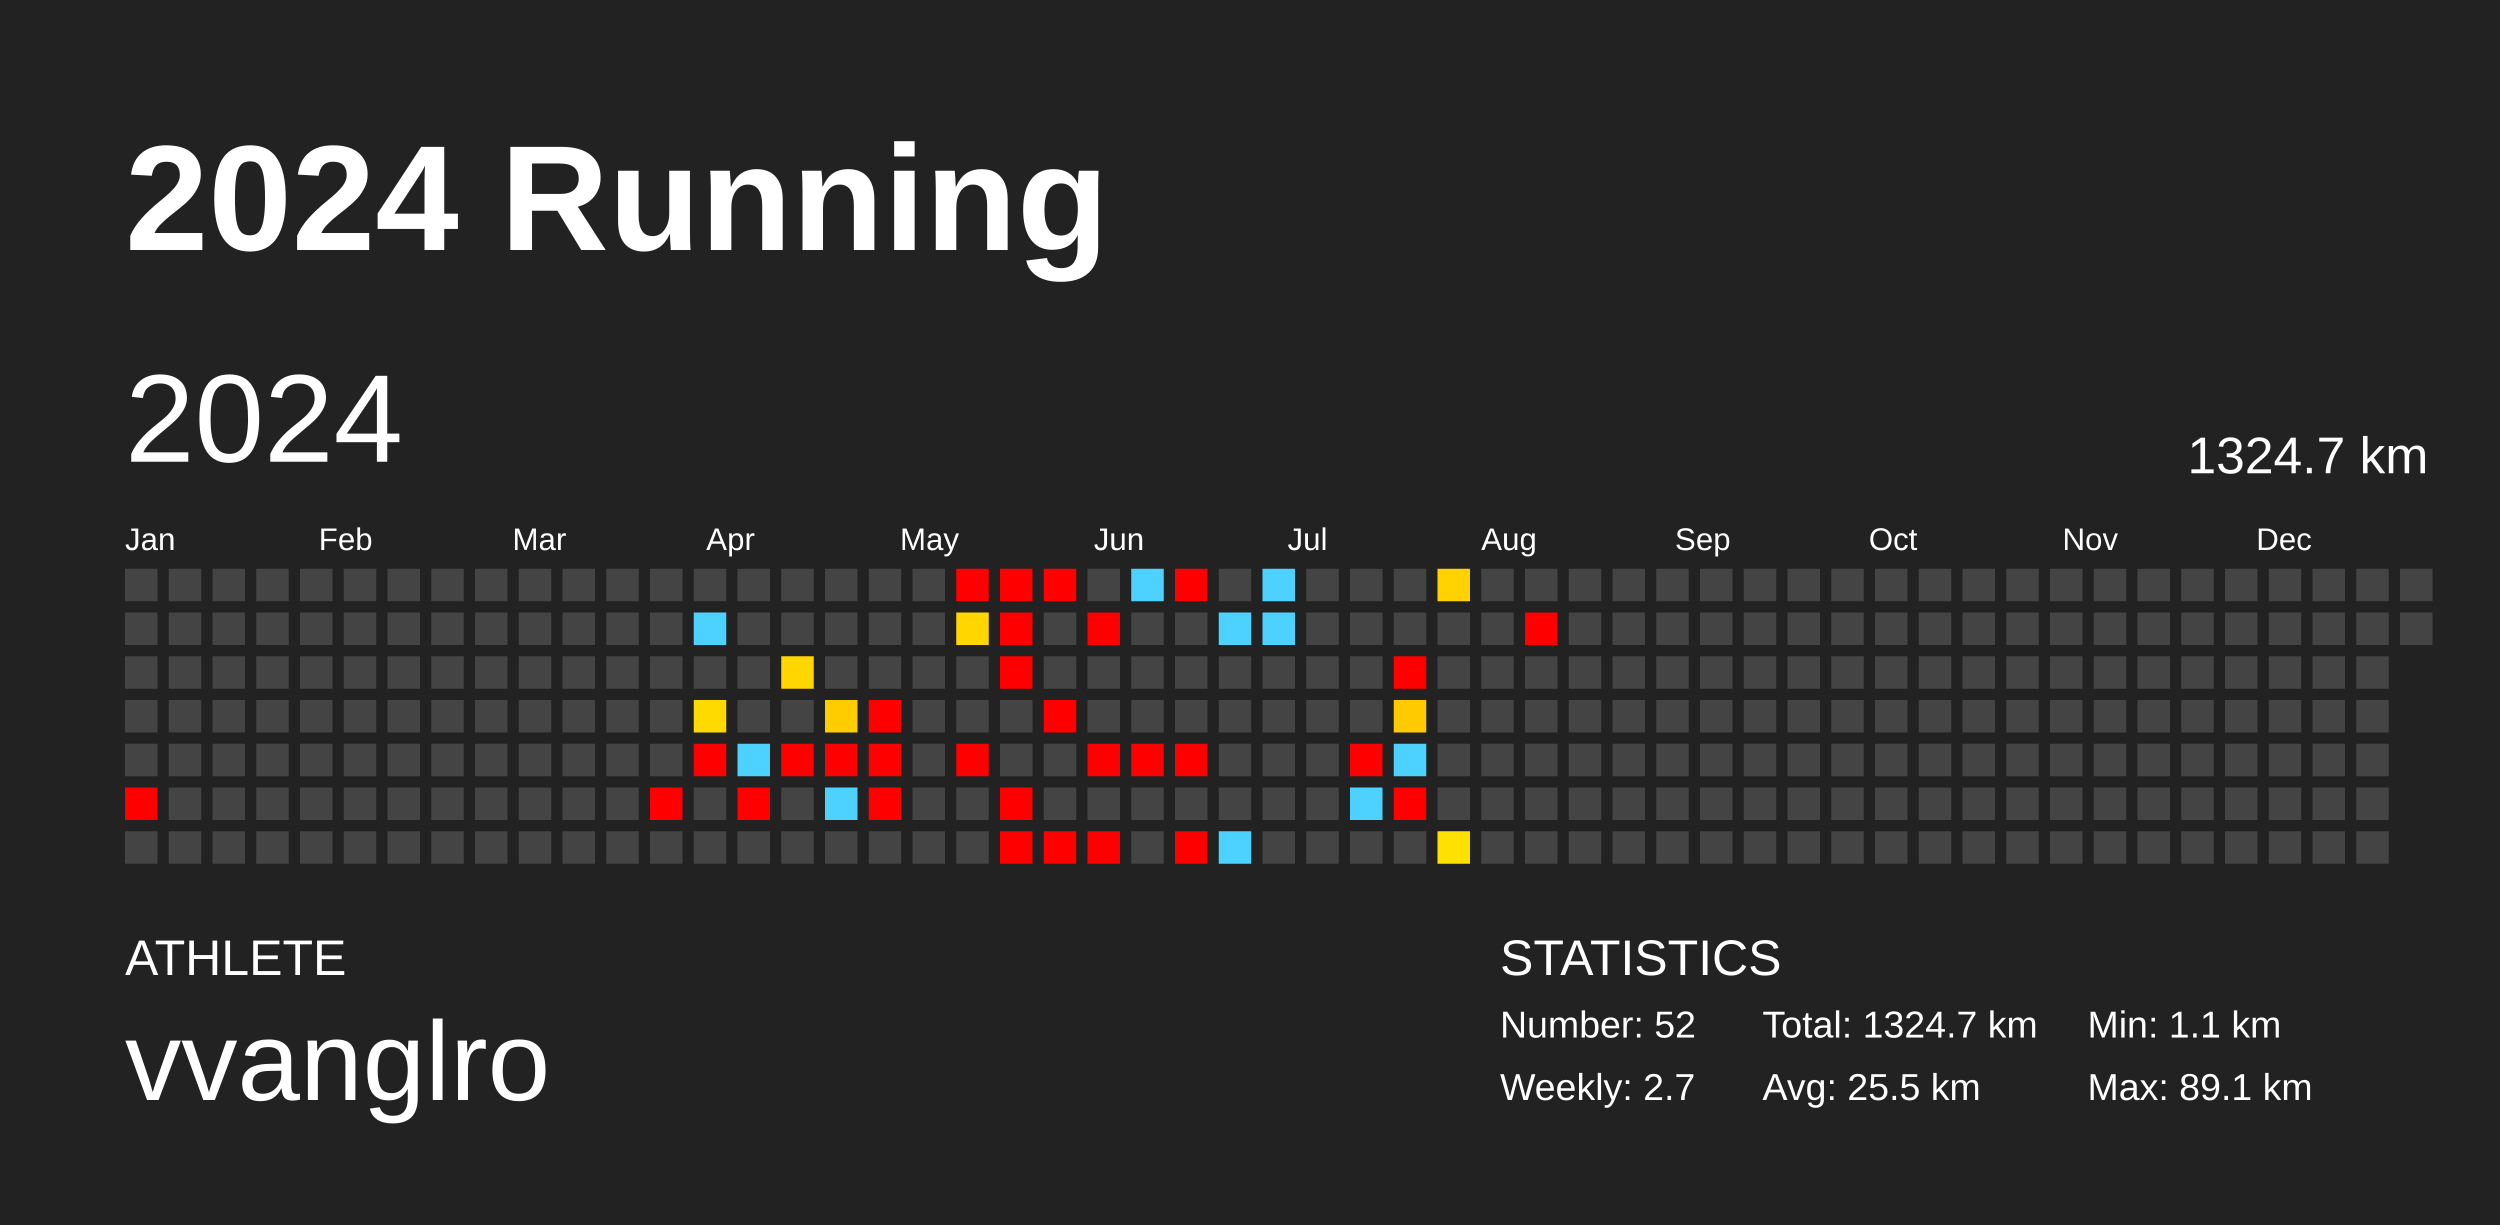
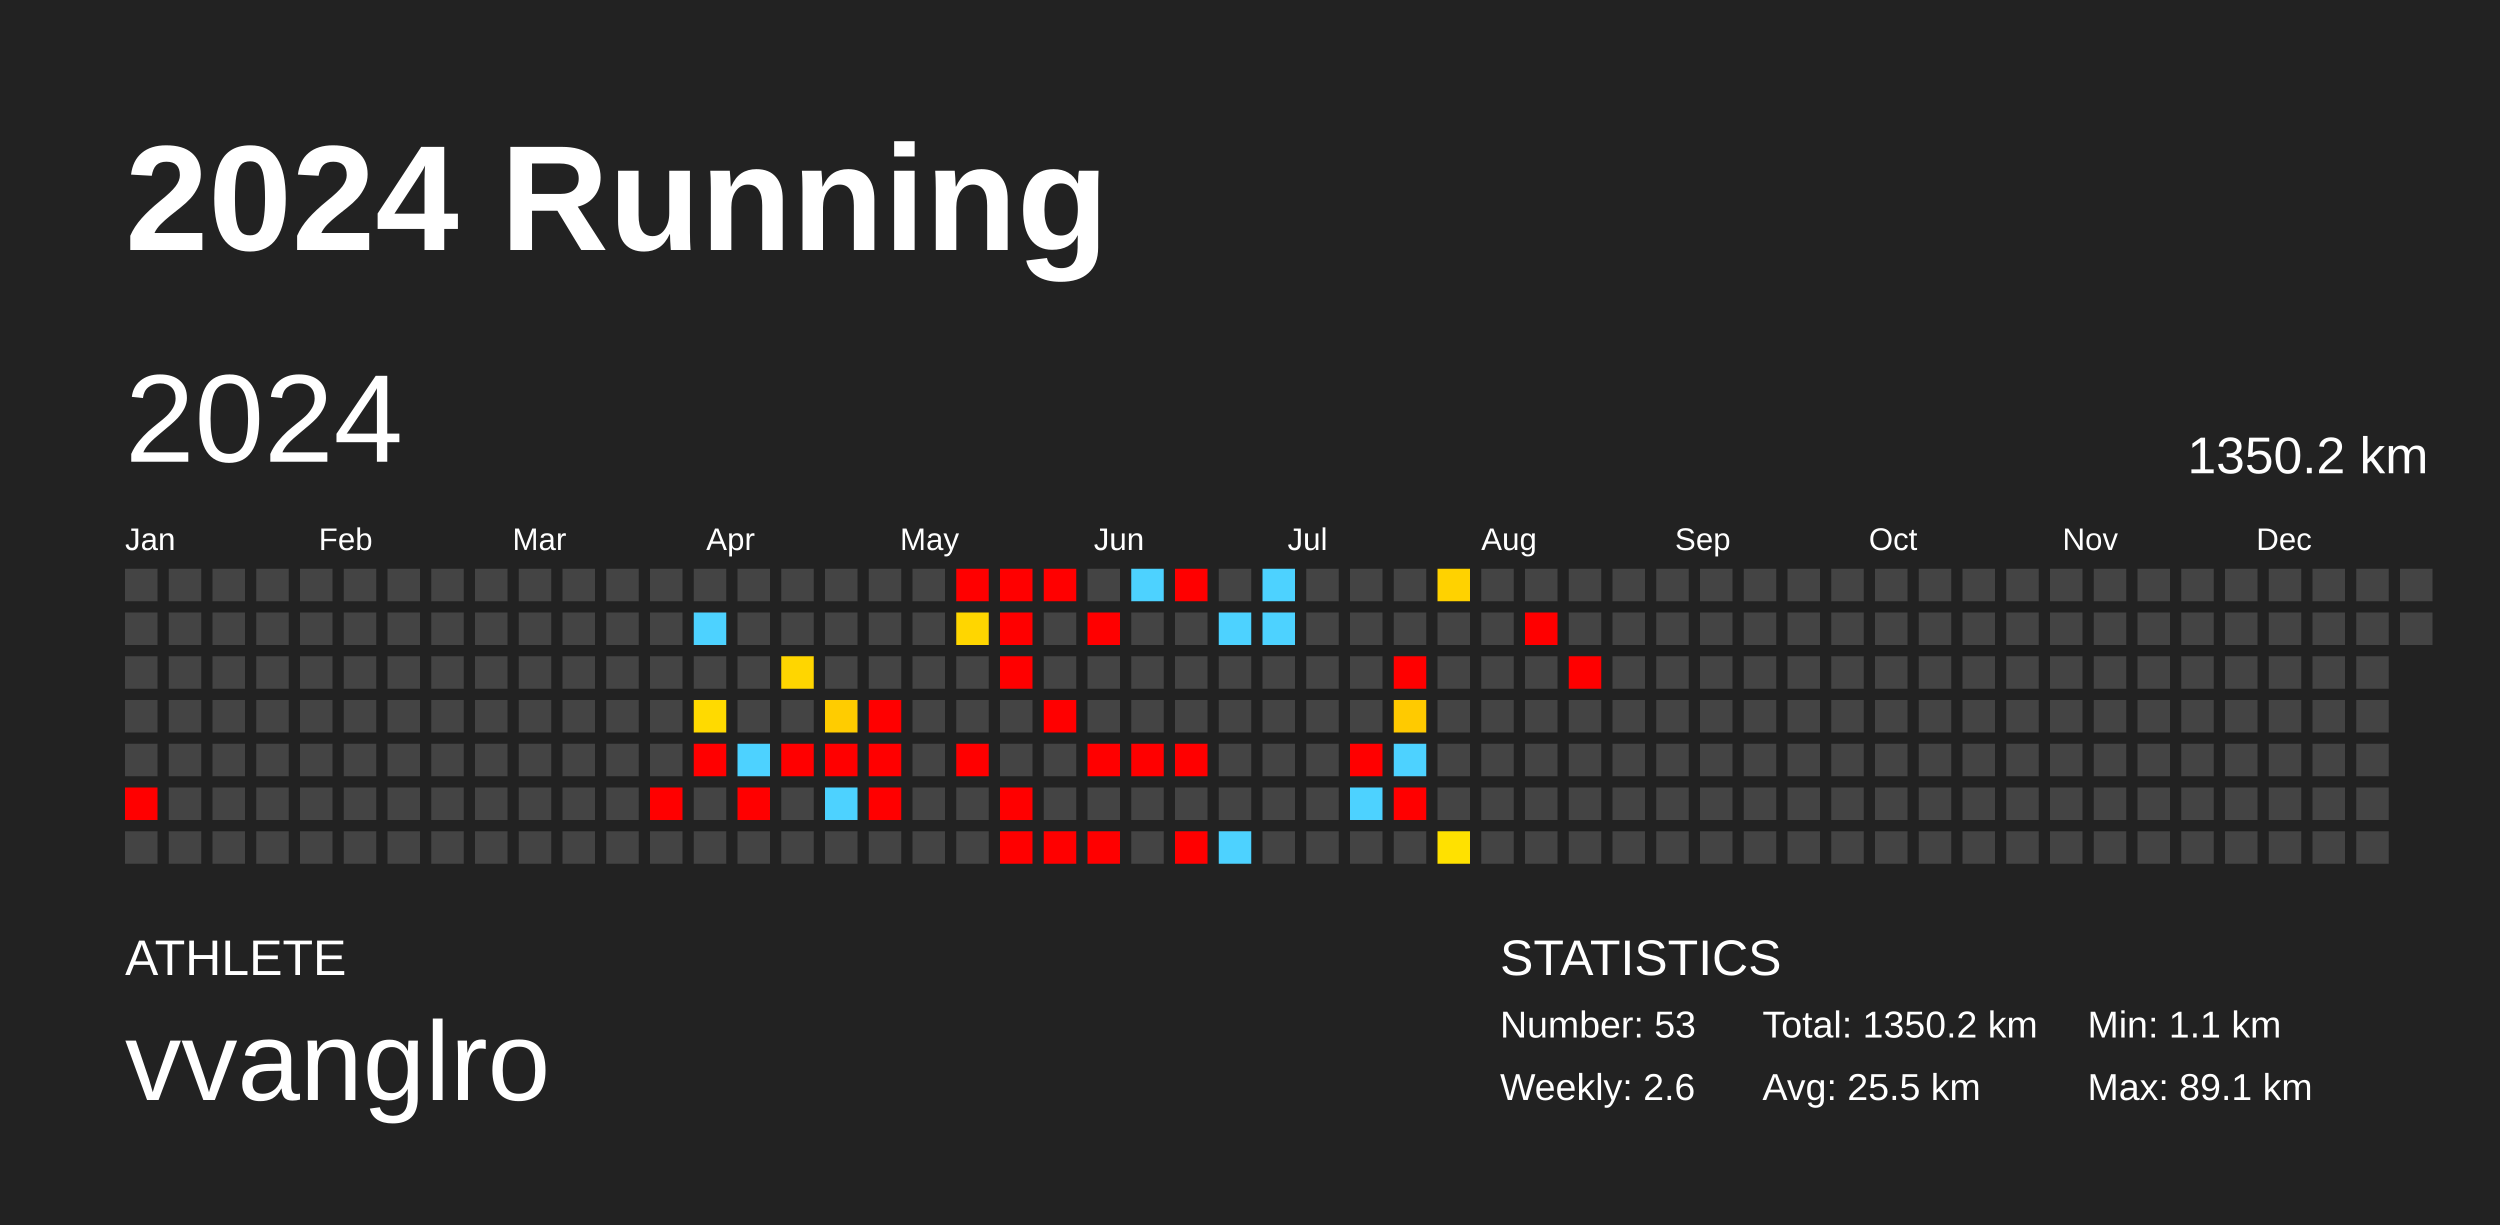
<svg xmlns="http://www.w3.org/2000/svg" baseProfile="full" height="98mm" version="1.1" viewBox="0,0,200,98" width="200mm">
  <defs />
  <rect fill="#222222" height="98" width="200" x="0" y="0" />
  <text fill="#FFFFFF" style="font-size:12px; font-family:Arial; font-weight:bold;" x="10" y="20">2024 Running</text>
  <text fill="#FFFFFF" style="font-size:4px; font-family:Arial" x="10" y="78">ATHLETE</text>
  <text fill="#FFFFFF" style="font-size:9px; font-family:Arial" x="10" y="88">vvanglro</text>
  <text fill="#FFFFFF" style="font-size:4px; font-family:Arial" x="120" y="78">STATISTICS</text>
-   <text fill="#FFFFFF" style="font-size:3px; font-family:Arial" x="120" y="83">Number: 52</text>
-   <text fill="#FFFFFF" style="font-size:3px; font-family:Arial" x="120" y="88">Weekly: 2.7</text>
-   <text fill="#FFFFFF" style="font-size:3px; font-family:Arial" x="141" y="83">Total: 1324.7 km</text>
+   <text fill="#FFFFFF" style="font-size:3px; font-family:Arial" x="120" y="83">Number: 53</text>
+   <text fill="#FFFFFF" style="font-size:3px; font-family:Arial" x="120" y="88">Weekly: 2.6</text>
+   <text fill="#FFFFFF" style="font-size:3px; font-family:Arial" x="141" y="83">Total: 1350.2 km</text>
  <text fill="#FFFFFF" style="font-size:3px; font-family:Arial" x="141" y="88">Avg: 25.5 km</text>
  <text fill="#FFFFFF" style="font-size:3px; font-family:Arial" x="167" y="83">Min: 1.1 km</text>
  <text fill="#FFFFFF" style="font-size:3px; font-family:Arial" x="167" y="88">Max: 89.1 km</text>
  <text dominant-baseline="hanging" fill="#FFFFFF" style="font-size:10.0px; font-family:Arial;" x="10" y="30">2024</text>
-   <text dominant-baseline="hanging" fill="#FFFFFF" style="font-size:4.125px; font-family:Arial;" x="175" y="35">1324.7 km</text>
+   <text dominant-baseline="hanging" fill="#FFFFFF" style="font-size:4.125px; font-family:Arial;" x="175" y="35">1350.2 km</text>
  <text fill="#FFFFFF" style="font-size:2.5px; font-family:Arial" x="10.0" y="44">Jan</text>
  <text fill="#FFFFFF" style="font-size:2.5px; font-family:Arial" x="25.5" y="44">Feb</text>
  <text fill="#FFFFFF" style="font-size:2.5px; font-family:Arial" x="41.0" y="44">Mar</text>
  <text fill="#FFFFFF" style="font-size:2.5px; font-family:Arial" x="56.5" y="44">Apr</text>
  <text fill="#FFFFFF" style="font-size:2.5px; font-family:Arial" x="72.0" y="44">May</text>
  <text fill="#FFFFFF" style="font-size:2.5px; font-family:Arial" x="87.5" y="44">Jun</text>
  <text fill="#FFFFFF" style="font-size:2.5px; font-family:Arial" x="103.0" y="44">Jul</text>
  <text fill="#FFFFFF" style="font-size:2.5px; font-family:Arial" x="118.5" y="44">Aug</text>
  <text fill="#FFFFFF" style="font-size:2.5px; font-family:Arial" x="134.0" y="44">Sep</text>
  <text fill="#FFFFFF" style="font-size:2.5px; font-family:Arial" x="149.5" y="44">Oct</text>
  <text fill="#FFFFFF" style="font-size:2.5px; font-family:Arial" x="165.0" y="44">Nov</text>
  <text fill="#FFFFFF" style="font-size:2.5px; font-family:Arial" x="180.5" y="44">Dec</text>
  <rect fill="#444444" height="2.6" width="2.6" x="10.0" y="45.5" />
  <rect fill="#444444" height="2.6" width="2.6" x="10.0" y="49.0" />
  <rect fill="#444444" height="2.6" width="2.6" x="10.0" y="52.5" />
  <rect fill="#444444" height="2.6" width="2.6" x="10.0" y="56.0" />
  <rect fill="#444444" height="2.6" width="2.6" x="10.0" y="59.5" />
  <rect fill="red" height="2.6" width="2.6" x="10.0" y="63.0" />
  <rect fill="#444444" height="2.6" width="2.6" x="10.0" y="66.5" />
  <rect fill="#444444" height="2.6" width="2.6" x="13.5" y="45.5" />
  <rect fill="#444444" height="2.6" width="2.6" x="13.5" y="49.0" />
  <rect fill="#444444" height="2.6" width="2.6" x="13.5" y="52.5" />
  <rect fill="#444444" height="2.6" width="2.6" x="13.5" y="56.0" />
  <rect fill="#444444" height="2.6" width="2.6" x="13.5" y="59.5" />
  <rect fill="#444444" height="2.6" width="2.6" x="13.5" y="63.0" />
  <rect fill="#444444" height="2.6" width="2.6" x="13.5" y="66.5" />
  <rect fill="#444444" height="2.6" width="2.6" x="17.0" y="45.5" />
  <rect fill="#444444" height="2.6" width="2.6" x="17.0" y="49.0" />
  <rect fill="#444444" height="2.6" width="2.6" x="17.0" y="52.5" />
  <rect fill="#444444" height="2.6" width="2.6" x="17.0" y="56.0" />
  <rect fill="#444444" height="2.6" width="2.6" x="17.0" y="59.5" />
  <rect fill="#444444" height="2.6" width="2.6" x="17.0" y="63.0" />
  <rect fill="#444444" height="2.6" width="2.6" x="17.0" y="66.5" />
  <rect fill="#444444" height="2.6" width="2.6" x="20.5" y="45.5" />
  <rect fill="#444444" height="2.6" width="2.6" x="20.5" y="49.0" />
  <rect fill="#444444" height="2.6" width="2.6" x="20.5" y="52.5" />
  <rect fill="#444444" height="2.6" width="2.6" x="20.5" y="56.0" />
  <rect fill="#444444" height="2.6" width="2.6" x="20.5" y="59.5" />
  <rect fill="#444444" height="2.6" width="2.6" x="20.5" y="63.0" />
  <rect fill="#444444" height="2.6" width="2.6" x="20.5" y="66.5" />
  <rect fill="#444444" height="2.6" width="2.6" x="24.0" y="45.5" />
  <rect fill="#444444" height="2.6" width="2.6" x="24.0" y="49.0" />
  <rect fill="#444444" height="2.6" width="2.6" x="24.0" y="52.5" />
  <rect fill="#444444" height="2.6" width="2.6" x="24.0" y="56.0" />
  <rect fill="#444444" height="2.6" width="2.6" x="24.0" y="59.5" />
  <rect fill="#444444" height="2.6" width="2.6" x="24.0" y="63.0" />
  <rect fill="#444444" height="2.6" width="2.6" x="24.0" y="66.5" />
  <rect fill="#444444" height="2.6" width="2.6" x="27.5" y="45.5" />
  <rect fill="#444444" height="2.6" width="2.6" x="27.5" y="49.0" />
  <rect fill="#444444" height="2.6" width="2.6" x="27.5" y="52.5" />
  <rect fill="#444444" height="2.6" width="2.6" x="27.5" y="56.0" />
  <rect fill="#444444" height="2.6" width="2.6" x="27.5" y="59.5" />
  <rect fill="#444444" height="2.6" width="2.6" x="27.5" y="63.0" />
  <rect fill="#444444" height="2.6" width="2.6" x="27.5" y="66.5" />
  <rect fill="#444444" height="2.6" width="2.6" x="31.0" y="45.5" />
  <rect fill="#444444" height="2.6" width="2.6" x="31.0" y="49.0" />
  <rect fill="#444444" height="2.6" width="2.6" x="31.0" y="52.5" />
  <rect fill="#444444" height="2.6" width="2.6" x="31.0" y="56.0" />
  <rect fill="#444444" height="2.6" width="2.6" x="31.0" y="59.5" />
  <rect fill="#444444" height="2.6" width="2.6" x="31.0" y="63.0" />
  <rect fill="#444444" height="2.6" width="2.6" x="31.0" y="66.5" />
  <rect fill="#444444" height="2.6" width="2.6" x="34.5" y="45.5" />
  <rect fill="#444444" height="2.6" width="2.6" x="34.5" y="49.0" />
  <rect fill="#444444" height="2.6" width="2.6" x="34.5" y="52.5" />
  <rect fill="#444444" height="2.6" width="2.6" x="34.5" y="56.0" />
  <rect fill="#444444" height="2.6" width="2.6" x="34.5" y="59.5" />
  <rect fill="#444444" height="2.6" width="2.6" x="34.5" y="63.0" />
  <rect fill="#444444" height="2.6" width="2.6" x="34.5" y="66.5" />
  <rect fill="#444444" height="2.6" width="2.6" x="38.0" y="45.5" />
  <rect fill="#444444" height="2.6" width="2.6" x="38.0" y="49.0" />
  <rect fill="#444444" height="2.6" width="2.6" x="38.0" y="52.5" />
  <rect fill="#444444" height="2.6" width="2.6" x="38.0" y="56.0" />
  <rect fill="#444444" height="2.6" width="2.6" x="38.0" y="59.5" />
  <rect fill="#444444" height="2.6" width="2.6" x="38.0" y="63.0" />
  <rect fill="#444444" height="2.6" width="2.6" x="38.0" y="66.5" />
  <rect fill="#444444" height="2.6" width="2.6" x="41.5" y="45.5" />
  <rect fill="#444444" height="2.6" width="2.6" x="41.5" y="49.0" />
  <rect fill="#444444" height="2.6" width="2.6" x="41.5" y="52.5" />
  <rect fill="#444444" height="2.6" width="2.6" x="41.5" y="56.0" />
  <rect fill="#444444" height="2.6" width="2.6" x="41.5" y="59.5" />
  <rect fill="#444444" height="2.6" width="2.6" x="41.5" y="63.0" />
  <rect fill="#444444" height="2.6" width="2.6" x="41.5" y="66.5" />
  <rect fill="#444444" height="2.6" width="2.6" x="45.0" y="45.5" />
  <rect fill="#444444" height="2.6" width="2.6" x="45.0" y="49.0" />
  <rect fill="#444444" height="2.6" width="2.6" x="45.0" y="52.5" />
  <rect fill="#444444" height="2.6" width="2.6" x="45.0" y="56.0" />
  <rect fill="#444444" height="2.6" width="2.6" x="45.0" y="59.5" />
  <rect fill="#444444" height="2.6" width="2.6" x="45.0" y="63.0" />
  <rect fill="#444444" height="2.6" width="2.6" x="45.0" y="66.5" />
  <rect fill="#444444" height="2.6" width="2.6" x="48.5" y="45.5" />
  <rect fill="#444444" height="2.6" width="2.6" x="48.5" y="49.0" />
  <rect fill="#444444" height="2.6" width="2.6" x="48.5" y="52.5" />
  <rect fill="#444444" height="2.6" width="2.6" x="48.5" y="56.0" />
  <rect fill="#444444" height="2.6" width="2.6" x="48.5" y="59.5" />
  <rect fill="#444444" height="2.6" width="2.6" x="48.5" y="63.0" />
  <rect fill="#444444" height="2.6" width="2.6" x="48.5" y="66.5" />
  <rect fill="#444444" height="2.6" width="2.6" x="52.0" y="45.5" />
  <rect fill="#444444" height="2.6" width="2.6" x="52.0" y="49.0" />
  <rect fill="#444444" height="2.6" width="2.6" x="52.0" y="52.5" />
  <rect fill="#444444" height="2.6" width="2.6" x="52.0" y="56.0" />
  <rect fill="#444444" height="2.6" width="2.6" x="52.0" y="59.5" />
  <rect fill="red" height="2.6" width="2.6" x="52.0" y="63.0" />
  <rect fill="#444444" height="2.6" width="2.6" x="52.0" y="66.5" />
  <rect fill="#444444" height="2.6" width="2.6" x="55.5" y="45.5" />
  <rect fill="#4dd2ff" height="2.6" width="2.6" x="55.5" y="49.0" />
  <rect fill="#444444" height="2.6" width="2.6" x="55.5" y="52.5" />
  <rect fill="#ffda00" height="2.6" width="2.6" x="55.5" y="56.0" />
  <rect fill="red" height="2.6" width="2.6" x="55.5" y="59.5" />
  <rect fill="#444444" height="2.6" width="2.6" x="55.5" y="63.0" />
  <rect fill="#444444" height="2.6" width="2.6" x="55.5" y="66.5" />
  <rect fill="#444444" height="2.6" width="2.6" x="59.0" y="45.5" />
  <rect fill="#444444" height="2.6" width="2.6" x="59.0" y="49.0" />
  <rect fill="#444444" height="2.6" width="2.6" x="59.0" y="52.5" />
  <rect fill="#444444" height="2.6" width="2.6" x="59.0" y="56.0" />
  <rect fill="#4dd2ff" height="2.6" width="2.6" x="59.0" y="59.5" />
  <rect fill="red" height="2.6" width="2.6" x="59.0" y="63.0" />
  <rect fill="#444444" height="2.6" width="2.6" x="59.0" y="66.5" />
  <rect fill="#444444" height="2.6" width="2.6" x="62.5" y="45.5" />
  <rect fill="#444444" height="2.6" width="2.6" x="62.5" y="49.0" />
  <rect fill="#ffd600" height="2.6" width="2.6" x="62.5" y="52.5" />
  <rect fill="#444444" height="2.6" width="2.6" x="62.5" y="56.0" />
  <rect fill="red" height="2.6" width="2.6" x="62.5" y="59.5" />
  <rect fill="#444444" height="2.6" width="2.6" x="62.5" y="63.0" />
  <rect fill="#444444" height="2.6" width="2.6" x="62.5" y="66.5" />
  <rect fill="#444444" height="2.6" width="2.6" x="66.0" y="45.5" />
  <rect fill="#444444" height="2.6" width="2.6" x="66.0" y="49.0" />
  <rect fill="#444444" height="2.6" width="2.6" x="66.0" y="52.5" />
  <rect fill="#ffcc00" height="2.6" width="2.6" x="66.0" y="56.0" />
  <rect fill="red" height="2.6" width="2.6" x="66.0" y="59.5" />
  <rect fill="#4dd2ff" height="2.6" width="2.6" x="66.0" y="63.0" />
  <rect fill="#444444" height="2.6" width="2.6" x="66.0" y="66.5" />
  <rect fill="#444444" height="2.6" width="2.6" x="69.5" y="45.5" />
  <rect fill="#444444" height="2.6" width="2.6" x="69.5" y="49.0" />
  <rect fill="#444444" height="2.6" width="2.6" x="69.5" y="52.5" />
  <rect fill="red" height="2.6" width="2.6" x="69.5" y="56.0" />
  <rect fill="red" height="2.6" width="2.6" x="69.5" y="59.5" />
  <rect fill="red" height="2.6" width="2.6" x="69.5" y="63.0" />
  <rect fill="#444444" height="2.6" width="2.6" x="69.5" y="66.5" />
  <rect fill="#444444" height="2.6" width="2.6" x="73.0" y="45.5" />
  <rect fill="#444444" height="2.6" width="2.6" x="73.0" y="49.0" />
  <rect fill="#444444" height="2.6" width="2.6" x="73.0" y="52.5" />
  <rect fill="#444444" height="2.6" width="2.6" x="73.0" y="56.0" />
  <rect fill="#444444" height="2.6" width="2.6" x="73.0" y="59.5" />
  <rect fill="#444444" height="2.6" width="2.6" x="73.0" y="63.0" />
  <rect fill="#444444" height="2.6" width="2.6" x="73.0" y="66.5" />
  <rect fill="red" height="2.6" width="2.6" x="76.5" y="45.5" />
  <rect fill="#ffd600" height="2.6" width="2.6" x="76.5" y="49.0" />
  <rect fill="#444444" height="2.6" width="2.6" x="76.5" y="52.5" />
  <rect fill="#444444" height="2.6" width="2.6" x="76.5" y="56.0" />
  <rect fill="red" height="2.6" width="2.6" x="76.5" y="59.5" />
  <rect fill="#444444" height="2.6" width="2.6" x="76.5" y="63.0" />
  <rect fill="#444444" height="2.6" width="2.6" x="76.5" y="66.5" />
  <rect fill="red" height="2.6" width="2.6" x="80.0" y="45.5" />
  <rect fill="red" height="2.6" width="2.6" x="80.0" y="49.0" />
  <rect fill="red" height="2.6" width="2.6" x="80.0" y="52.5" />
  <rect fill="#444444" height="2.6" width="2.6" x="80.0" y="56.0" />
  <rect fill="#444444" height="2.6" width="2.6" x="80.0" y="59.5" />
  <rect fill="red" height="2.6" width="2.6" x="80.0" y="63.0" />
  <rect fill="red" height="2.6" width="2.6" x="80.0" y="66.5" />
  <rect fill="red" height="2.6" width="2.6" x="83.5" y="45.5" />
  <rect fill="#444444" height="2.6" width="2.6" x="83.5" y="49.0" />
  <rect fill="#444444" height="2.6" width="2.6" x="83.5" y="52.5" />
  <rect fill="red" height="2.6" width="2.6" x="83.5" y="56.0" />
  <rect fill="#444444" height="2.6" width="2.6" x="83.5" y="59.5" />
  <rect fill="#444444" height="2.6" width="2.6" x="83.5" y="63.0" />
  <rect fill="red" height="2.6" width="2.6" x="83.5" y="66.5" />
  <rect fill="#444444" height="2.6" width="2.6" x="87.0" y="45.5" />
  <rect fill="red" height="2.6" width="2.6" x="87.0" y="49.0" />
  <rect fill="#444444" height="2.6" width="2.6" x="87.0" y="52.5" />
  <rect fill="#444444" height="2.6" width="2.6" x="87.0" y="56.0" />
  <rect fill="red" height="2.6" width="2.6" x="87.0" y="59.5" />
  <rect fill="#444444" height="2.6" width="2.6" x="87.0" y="63.0" />
  <rect fill="red" height="2.6" width="2.6" x="87.0" y="66.5" />
  <rect fill="#4dd2ff" height="2.6" width="2.6" x="90.5" y="45.5" />
  <rect fill="#444444" height="2.6" width="2.6" x="90.5" y="49.0" />
  <rect fill="#444444" height="2.6" width="2.6" x="90.5" y="52.5" />
  <rect fill="#444444" height="2.6" width="2.6" x="90.5" y="56.0" />
  <rect fill="red" height="2.6" width="2.6" x="90.5" y="59.5" />
  <rect fill="#444444" height="2.6" width="2.6" x="90.5" y="63.0" />
  <rect fill="#444444" height="2.6" width="2.6" x="90.5" y="66.5" />
  <rect fill="red" height="2.6" width="2.6" x="94.0" y="45.5" />
  <rect fill="#444444" height="2.6" width="2.6" x="94.0" y="49.0" />
  <rect fill="#444444" height="2.6" width="2.6" x="94.0" y="52.5" />
  <rect fill="#444444" height="2.6" width="2.6" x="94.0" y="56.0" />
  <rect fill="red" height="2.6" width="2.6" x="94.0" y="59.5" />
  <rect fill="#444444" height="2.6" width="2.6" x="94.0" y="63.0" />
  <rect fill="red" height="2.6" width="2.6" x="94.0" y="66.5" />
  <rect fill="#444444" height="2.6" width="2.6" x="97.5" y="45.5" />
  <rect fill="#4dd2ff" height="2.6" width="2.6" x="97.5" y="49.0" />
  <rect fill="#444444" height="2.6" width="2.6" x="97.5" y="52.5" />
  <rect fill="#444444" height="2.6" width="2.6" x="97.5" y="56.0" />
  <rect fill="#444444" height="2.6" width="2.6" x="97.5" y="59.5" />
  <rect fill="#444444" height="2.6" width="2.6" x="97.5" y="63.0" />
  <rect fill="#4dd2ff" height="2.6" width="2.6" x="97.5" y="66.5" />
  <rect fill="#4dd2ff" height="2.6" width="2.6" x="101.0" y="45.5" />
  <rect fill="#4dd2ff" height="2.6" width="2.6" x="101.0" y="49.0" />
  <rect fill="#444444" height="2.6" width="2.6" x="101.0" y="52.5" />
  <rect fill="#444444" height="2.6" width="2.6" x="101.0" y="56.0" />
  <rect fill="#444444" height="2.6" width="2.6" x="101.0" y="59.5" />
  <rect fill="#444444" height="2.6" width="2.6" x="101.0" y="63.0" />
  <rect fill="#444444" height="2.6" width="2.6" x="101.0" y="66.5" />
  <rect fill="#444444" height="2.6" width="2.6" x="104.5" y="45.5" />
  <rect fill="#444444" height="2.6" width="2.6" x="104.5" y="49.0" />
  <rect fill="#444444" height="2.6" width="2.6" x="104.5" y="52.5" />
  <rect fill="#444444" height="2.6" width="2.6" x="104.5" y="56.0" />
  <rect fill="#444444" height="2.6" width="2.6" x="104.5" y="59.5" />
  <rect fill="#444444" height="2.6" width="2.6" x="104.5" y="63.0" />
  <rect fill="#444444" height="2.6" width="2.6" x="104.5" y="66.5" />
  <rect fill="#444444" height="2.6" width="2.6" x="108.0" y="45.5" />
  <rect fill="#444444" height="2.6" width="2.6" x="108.0" y="49.0" />
  <rect fill="#444444" height="2.6" width="2.6" x="108.0" y="52.5" />
  <rect fill="#444444" height="2.6" width="2.6" x="108.0" y="56.0" />
  <rect fill="red" height="2.6" width="2.6" x="108.0" y="59.5" />
  <rect fill="#4dd2ff" height="2.6" width="2.6" x="108.0" y="63.0" />
  <rect fill="#444444" height="2.6" width="2.6" x="108.0" y="66.5" />
  <rect fill="#444444" height="2.6" width="2.6" x="111.5" y="45.5" />
  <rect fill="#444444" height="2.6" width="2.6" x="111.5" y="49.0" />
  <rect fill="red" height="2.6" width="2.6" x="111.5" y="52.5" />
  <rect fill="#ffca00" height="2.6" width="2.6" x="111.5" y="56.0" />
  <rect fill="#4dd2ff" height="2.6" width="2.6" x="111.5" y="59.5" />
  <rect fill="red" height="2.6" width="2.6" x="111.5" y="63.0" />
  <rect fill="#444444" height="2.6" width="2.6" x="111.5" y="66.5" />
  <rect fill="#ffd200" height="2.6" width="2.6" x="115.0" y="45.5" />
  <rect fill="#444444" height="2.6" width="2.6" x="115.0" y="49.0" />
  <rect fill="#444444" height="2.6" width="2.6" x="115.0" y="52.5" />
  <rect fill="#444444" height="2.6" width="2.6" x="115.0" y="56.0" />
  <rect fill="#444444" height="2.6" width="2.6" x="115.0" y="59.5" />
  <rect fill="#444444" height="2.6" width="2.6" x="115.0" y="63.0" />
  <rect fill="#ffe100" height="2.6" width="2.6" x="115.0" y="66.5" />
  <rect fill="#444444" height="2.6" width="2.6" x="118.5" y="45.5" />
  <rect fill="#444444" height="2.6" width="2.6" x="118.5" y="49.0" />
  <rect fill="#444444" height="2.6" width="2.6" x="118.5" y="52.5" />
  <rect fill="#444444" height="2.6" width="2.6" x="118.5" y="56.0" />
  <rect fill="#444444" height="2.6" width="2.6" x="118.5" y="59.5" />
  <rect fill="#444444" height="2.6" width="2.6" x="118.5" y="63.0" />
  <rect fill="#444444" height="2.6" width="2.6" x="118.5" y="66.5" />
  <rect fill="#444444" height="2.6" width="2.6" x="122.0" y="45.5" />
  <rect fill="red" height="2.6" width="2.6" x="122.0" y="49.0" />
  <rect fill="#444444" height="2.6" width="2.6" x="122.0" y="52.5" />
  <rect fill="#444444" height="2.6" width="2.6" x="122.0" y="56.0" />
  <rect fill="#444444" height="2.6" width="2.6" x="122.0" y="59.5" />
  <rect fill="#444444" height="2.6" width="2.6" x="122.0" y="63.0" />
  <rect fill="#444444" height="2.6" width="2.6" x="122.0" y="66.5" />
  <rect fill="#444444" height="2.6" width="2.6" x="125.5" y="45.5" />
  <rect fill="#444444" height="2.6" width="2.6" x="125.5" y="49.0" />
-   <rect fill="#444444" height="2.6" width="2.6" x="125.5" y="52.5" />
+   <rect fill="red" height="2.6" width="2.6" x="125.5" y="52.5" />
  <rect fill="#444444" height="2.6" width="2.6" x="125.5" y="56.0" />
  <rect fill="#444444" height="2.6" width="2.6" x="125.5" y="59.5" />
  <rect fill="#444444" height="2.6" width="2.6" x="125.5" y="63.0" />
  <rect fill="#444444" height="2.6" width="2.6" x="125.5" y="66.5" />
  <rect fill="#444444" height="2.6" width="2.6" x="129.0" y="45.5" />
  <rect fill="#444444" height="2.6" width="2.6" x="129.0" y="49.0" />
  <rect fill="#444444" height="2.6" width="2.6" x="129.0" y="52.5" />
  <rect fill="#444444" height="2.6" width="2.6" x="129.0" y="56.0" />
  <rect fill="#444444" height="2.6" width="2.6" x="129.0" y="59.5" />
  <rect fill="#444444" height="2.6" width="2.6" x="129.0" y="63.0" />
  <rect fill="#444444" height="2.6" width="2.6" x="129.0" y="66.5" />
  <rect fill="#444444" height="2.6" width="2.6" x="132.5" y="45.5" />
  <rect fill="#444444" height="2.6" width="2.6" x="132.5" y="49.0" />
  <rect fill="#444444" height="2.6" width="2.6" x="132.5" y="52.5" />
  <rect fill="#444444" height="2.6" width="2.6" x="132.5" y="56.0" />
  <rect fill="#444444" height="2.6" width="2.6" x="132.5" y="59.5" />
  <rect fill="#444444" height="2.6" width="2.6" x="132.5" y="63.0" />
  <rect fill="#444444" height="2.6" width="2.6" x="132.5" y="66.5" />
  <rect fill="#444444" height="2.6" width="2.6" x="136.0" y="45.5" />
  <rect fill="#444444" height="2.6" width="2.6" x="136.0" y="49.0" />
  <rect fill="#444444" height="2.6" width="2.6" x="136.0" y="52.5" />
  <rect fill="#444444" height="2.6" width="2.6" x="136.0" y="56.0" />
  <rect fill="#444444" height="2.6" width="2.6" x="136.0" y="59.5" />
  <rect fill="#444444" height="2.6" width="2.6" x="136.0" y="63.0" />
  <rect fill="#444444" height="2.6" width="2.6" x="136.0" y="66.5" />
  <rect fill="#444444" height="2.6" width="2.6" x="139.5" y="45.5" />
  <rect fill="#444444" height="2.6" width="2.6" x="139.5" y="49.0" />
  <rect fill="#444444" height="2.6" width="2.6" x="139.5" y="52.5" />
  <rect fill="#444444" height="2.6" width="2.6" x="139.5" y="56.0" />
  <rect fill="#444444" height="2.6" width="2.6" x="139.5" y="59.5" />
  <rect fill="#444444" height="2.6" width="2.6" x="139.5" y="63.0" />
  <rect fill="#444444" height="2.6" width="2.6" x="139.5" y="66.5" />
  <rect fill="#444444" height="2.6" width="2.6" x="143.0" y="45.5" />
  <rect fill="#444444" height="2.6" width="2.6" x="143.0" y="49.0" />
  <rect fill="#444444" height="2.6" width="2.6" x="143.0" y="52.5" />
  <rect fill="#444444" height="2.6" width="2.6" x="143.0" y="56.0" />
  <rect fill="#444444" height="2.6" width="2.6" x="143.0" y="59.5" />
  <rect fill="#444444" height="2.6" width="2.6" x="143.0" y="63.0" />
  <rect fill="#444444" height="2.6" width="2.6" x="143.0" y="66.5" />
  <rect fill="#444444" height="2.6" width="2.6" x="146.5" y="45.5" />
  <rect fill="#444444" height="2.6" width="2.6" x="146.5" y="49.0" />
  <rect fill="#444444" height="2.6" width="2.6" x="146.5" y="52.5" />
  <rect fill="#444444" height="2.6" width="2.6" x="146.5" y="56.0" />
  <rect fill="#444444" height="2.6" width="2.6" x="146.5" y="59.5" />
  <rect fill="#444444" height="2.6" width="2.6" x="146.5" y="63.0" />
  <rect fill="#444444" height="2.6" width="2.6" x="146.5" y="66.5" />
  <rect fill="#444444" height="2.6" width="2.6" x="150.0" y="45.5" />
  <rect fill="#444444" height="2.6" width="2.6" x="150.0" y="49.0" />
  <rect fill="#444444" height="2.6" width="2.6" x="150.0" y="52.5" />
  <rect fill="#444444" height="2.6" width="2.6" x="150.0" y="56.0" />
  <rect fill="#444444" height="2.6" width="2.6" x="150.0" y="59.5" />
  <rect fill="#444444" height="2.6" width="2.6" x="150.0" y="63.0" />
  <rect fill="#444444" height="2.6" width="2.6" x="150.0" y="66.5" />
  <rect fill="#444444" height="2.6" width="2.6" x="153.5" y="45.5" />
  <rect fill="#444444" height="2.6" width="2.6" x="153.5" y="49.0" />
  <rect fill="#444444" height="2.6" width="2.6" x="153.5" y="52.5" />
  <rect fill="#444444" height="2.6" width="2.6" x="153.5" y="56.0" />
  <rect fill="#444444" height="2.6" width="2.6" x="153.5" y="59.5" />
  <rect fill="#444444" height="2.6" width="2.6" x="153.5" y="63.0" />
  <rect fill="#444444" height="2.6" width="2.6" x="153.5" y="66.5" />
  <rect fill="#444444" height="2.6" width="2.6" x="157.0" y="45.5" />
  <rect fill="#444444" height="2.6" width="2.6" x="157.0" y="49.0" />
  <rect fill="#444444" height="2.6" width="2.6" x="157.0" y="52.5" />
  <rect fill="#444444" height="2.6" width="2.6" x="157.0" y="56.0" />
  <rect fill="#444444" height="2.6" width="2.6" x="157.0" y="59.5" />
  <rect fill="#444444" height="2.6" width="2.6" x="157.0" y="63.0" />
  <rect fill="#444444" height="2.6" width="2.6" x="157.0" y="66.5" />
  <rect fill="#444444" height="2.6" width="2.6" x="160.5" y="45.5" />
  <rect fill="#444444" height="2.6" width="2.6" x="160.5" y="49.0" />
  <rect fill="#444444" height="2.6" width="2.6" x="160.5" y="52.5" />
  <rect fill="#444444" height="2.6" width="2.6" x="160.5" y="56.0" />
  <rect fill="#444444" height="2.6" width="2.6" x="160.5" y="59.5" />
  <rect fill="#444444" height="2.6" width="2.6" x="160.5" y="63.0" />
  <rect fill="#444444" height="2.6" width="2.6" x="160.5" y="66.5" />
  <rect fill="#444444" height="2.6" width="2.6" x="164.0" y="45.5" />
  <rect fill="#444444" height="2.6" width="2.6" x="164.0" y="49.0" />
  <rect fill="#444444" height="2.6" width="2.6" x="164.0" y="52.5" />
  <rect fill="#444444" height="2.6" width="2.6" x="164.0" y="56.0" />
  <rect fill="#444444" height="2.6" width="2.6" x="164.0" y="59.5" />
  <rect fill="#444444" height="2.6" width="2.6" x="164.0" y="63.0" />
  <rect fill="#444444" height="2.6" width="2.6" x="164.0" y="66.5" />
  <rect fill="#444444" height="2.6" width="2.6" x="167.5" y="45.5" />
  <rect fill="#444444" height="2.6" width="2.6" x="167.5" y="49.0" />
  <rect fill="#444444" height="2.6" width="2.6" x="167.5" y="52.5" />
  <rect fill="#444444" height="2.6" width="2.6" x="167.5" y="56.0" />
  <rect fill="#444444" height="2.6" width="2.6" x="167.5" y="59.5" />
  <rect fill="#444444" height="2.6" width="2.6" x="167.5" y="63.0" />
  <rect fill="#444444" height="2.6" width="2.6" x="167.5" y="66.5" />
  <rect fill="#444444" height="2.6" width="2.6" x="171.0" y="45.5" />
  <rect fill="#444444" height="2.6" width="2.6" x="171.0" y="49.0" />
  <rect fill="#444444" height="2.6" width="2.6" x="171.0" y="52.5" />
  <rect fill="#444444" height="2.6" width="2.6" x="171.0" y="56.0" />
  <rect fill="#444444" height="2.6" width="2.6" x="171.0" y="59.5" />
  <rect fill="#444444" height="2.6" width="2.6" x="171.0" y="63.0" />
  <rect fill="#444444" height="2.6" width="2.6" x="171.0" y="66.5" />
  <rect fill="#444444" height="2.6" width="2.6" x="174.5" y="45.5" />
  <rect fill="#444444" height="2.6" width="2.6" x="174.5" y="49.0" />
  <rect fill="#444444" height="2.6" width="2.6" x="174.5" y="52.5" />
  <rect fill="#444444" height="2.6" width="2.6" x="174.5" y="56.0" />
  <rect fill="#444444" height="2.6" width="2.6" x="174.5" y="59.5" />
  <rect fill="#444444" height="2.6" width="2.6" x="174.5" y="63.0" />
  <rect fill="#444444" height="2.6" width="2.6" x="174.5" y="66.5" />
  <rect fill="#444444" height="2.6" width="2.6" x="178.0" y="45.5" />
  <rect fill="#444444" height="2.6" width="2.6" x="178.0" y="49.0" />
  <rect fill="#444444" height="2.6" width="2.6" x="178.0" y="52.5" />
  <rect fill="#444444" height="2.6" width="2.6" x="178.0" y="56.0" />
  <rect fill="#444444" height="2.6" width="2.6" x="178.0" y="59.5" />
  <rect fill="#444444" height="2.6" width="2.6" x="178.0" y="63.0" />
  <rect fill="#444444" height="2.6" width="2.6" x="178.0" y="66.5" />
  <rect fill="#444444" height="2.6" width="2.6" x="181.5" y="45.5" />
  <rect fill="#444444" height="2.6" width="2.6" x="181.5" y="49.0" />
  <rect fill="#444444" height="2.6" width="2.6" x="181.5" y="52.5" />
  <rect fill="#444444" height="2.6" width="2.6" x="181.5" y="56.0" />
  <rect fill="#444444" height="2.6" width="2.6" x="181.5" y="59.5" />
  <rect fill="#444444" height="2.6" width="2.6" x="181.5" y="63.0" />
  <rect fill="#444444" height="2.6" width="2.6" x="181.5" y="66.5" />
  <rect fill="#444444" height="2.6" width="2.6" x="185.0" y="45.5" />
  <rect fill="#444444" height="2.6" width="2.6" x="185.0" y="49.0" />
  <rect fill="#444444" height="2.6" width="2.6" x="185.0" y="52.5" />
  <rect fill="#444444" height="2.6" width="2.6" x="185.0" y="56.0" />
  <rect fill="#444444" height="2.6" width="2.6" x="185.0" y="59.5" />
  <rect fill="#444444" height="2.6" width="2.6" x="185.0" y="63.0" />
  <rect fill="#444444" height="2.6" width="2.6" x="185.0" y="66.5" />
  <rect fill="#444444" height="2.6" width="2.6" x="188.5" y="45.5" />
  <rect fill="#444444" height="2.6" width="2.6" x="188.5" y="49.0" />
  <rect fill="#444444" height="2.6" width="2.6" x="188.5" y="52.5" />
  <rect fill="#444444" height="2.6" width="2.6" x="188.5" y="56.0" />
  <rect fill="#444444" height="2.6" width="2.6" x="188.5" y="59.5" />
  <rect fill="#444444" height="2.6" width="2.6" x="188.5" y="63.0" />
  <rect fill="#444444" height="2.6" width="2.6" x="188.5" y="66.5" />
  <rect fill="#444444" height="2.6" width="2.6" x="192.0" y="45.5" />
  <rect fill="#444444" height="2.6" width="2.6" x="192.0" y="49.0" />
</svg>
